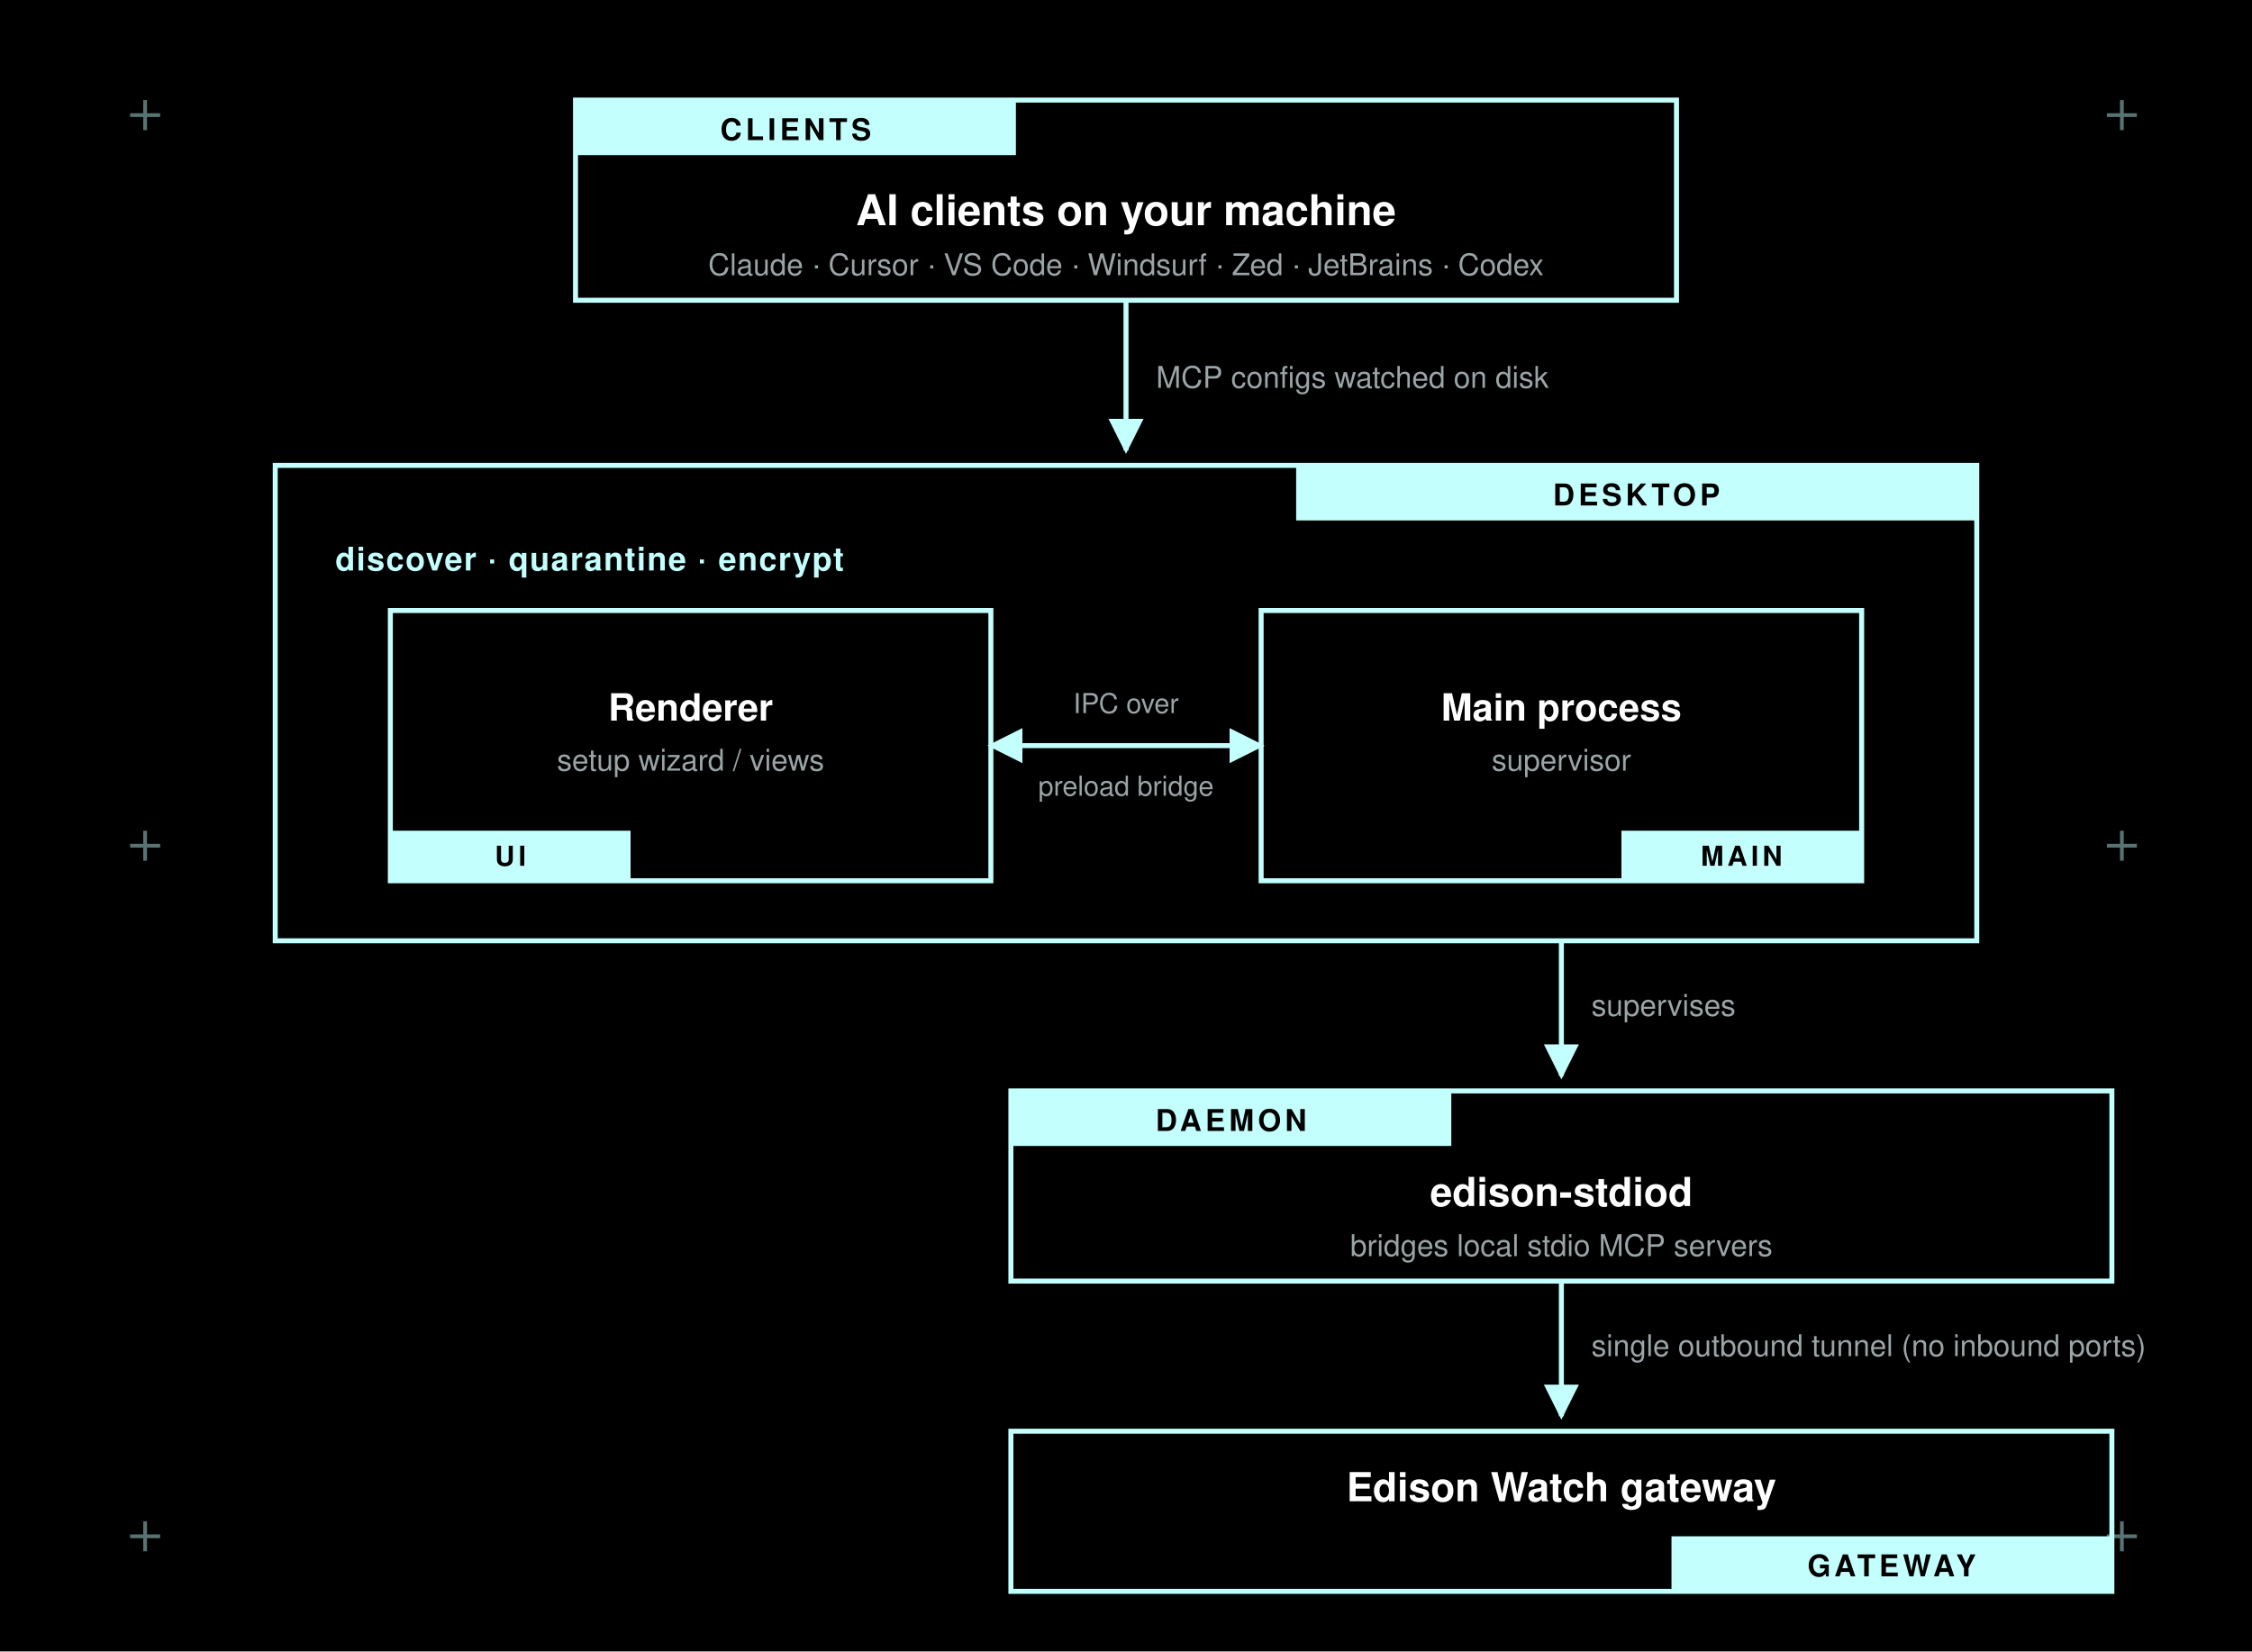
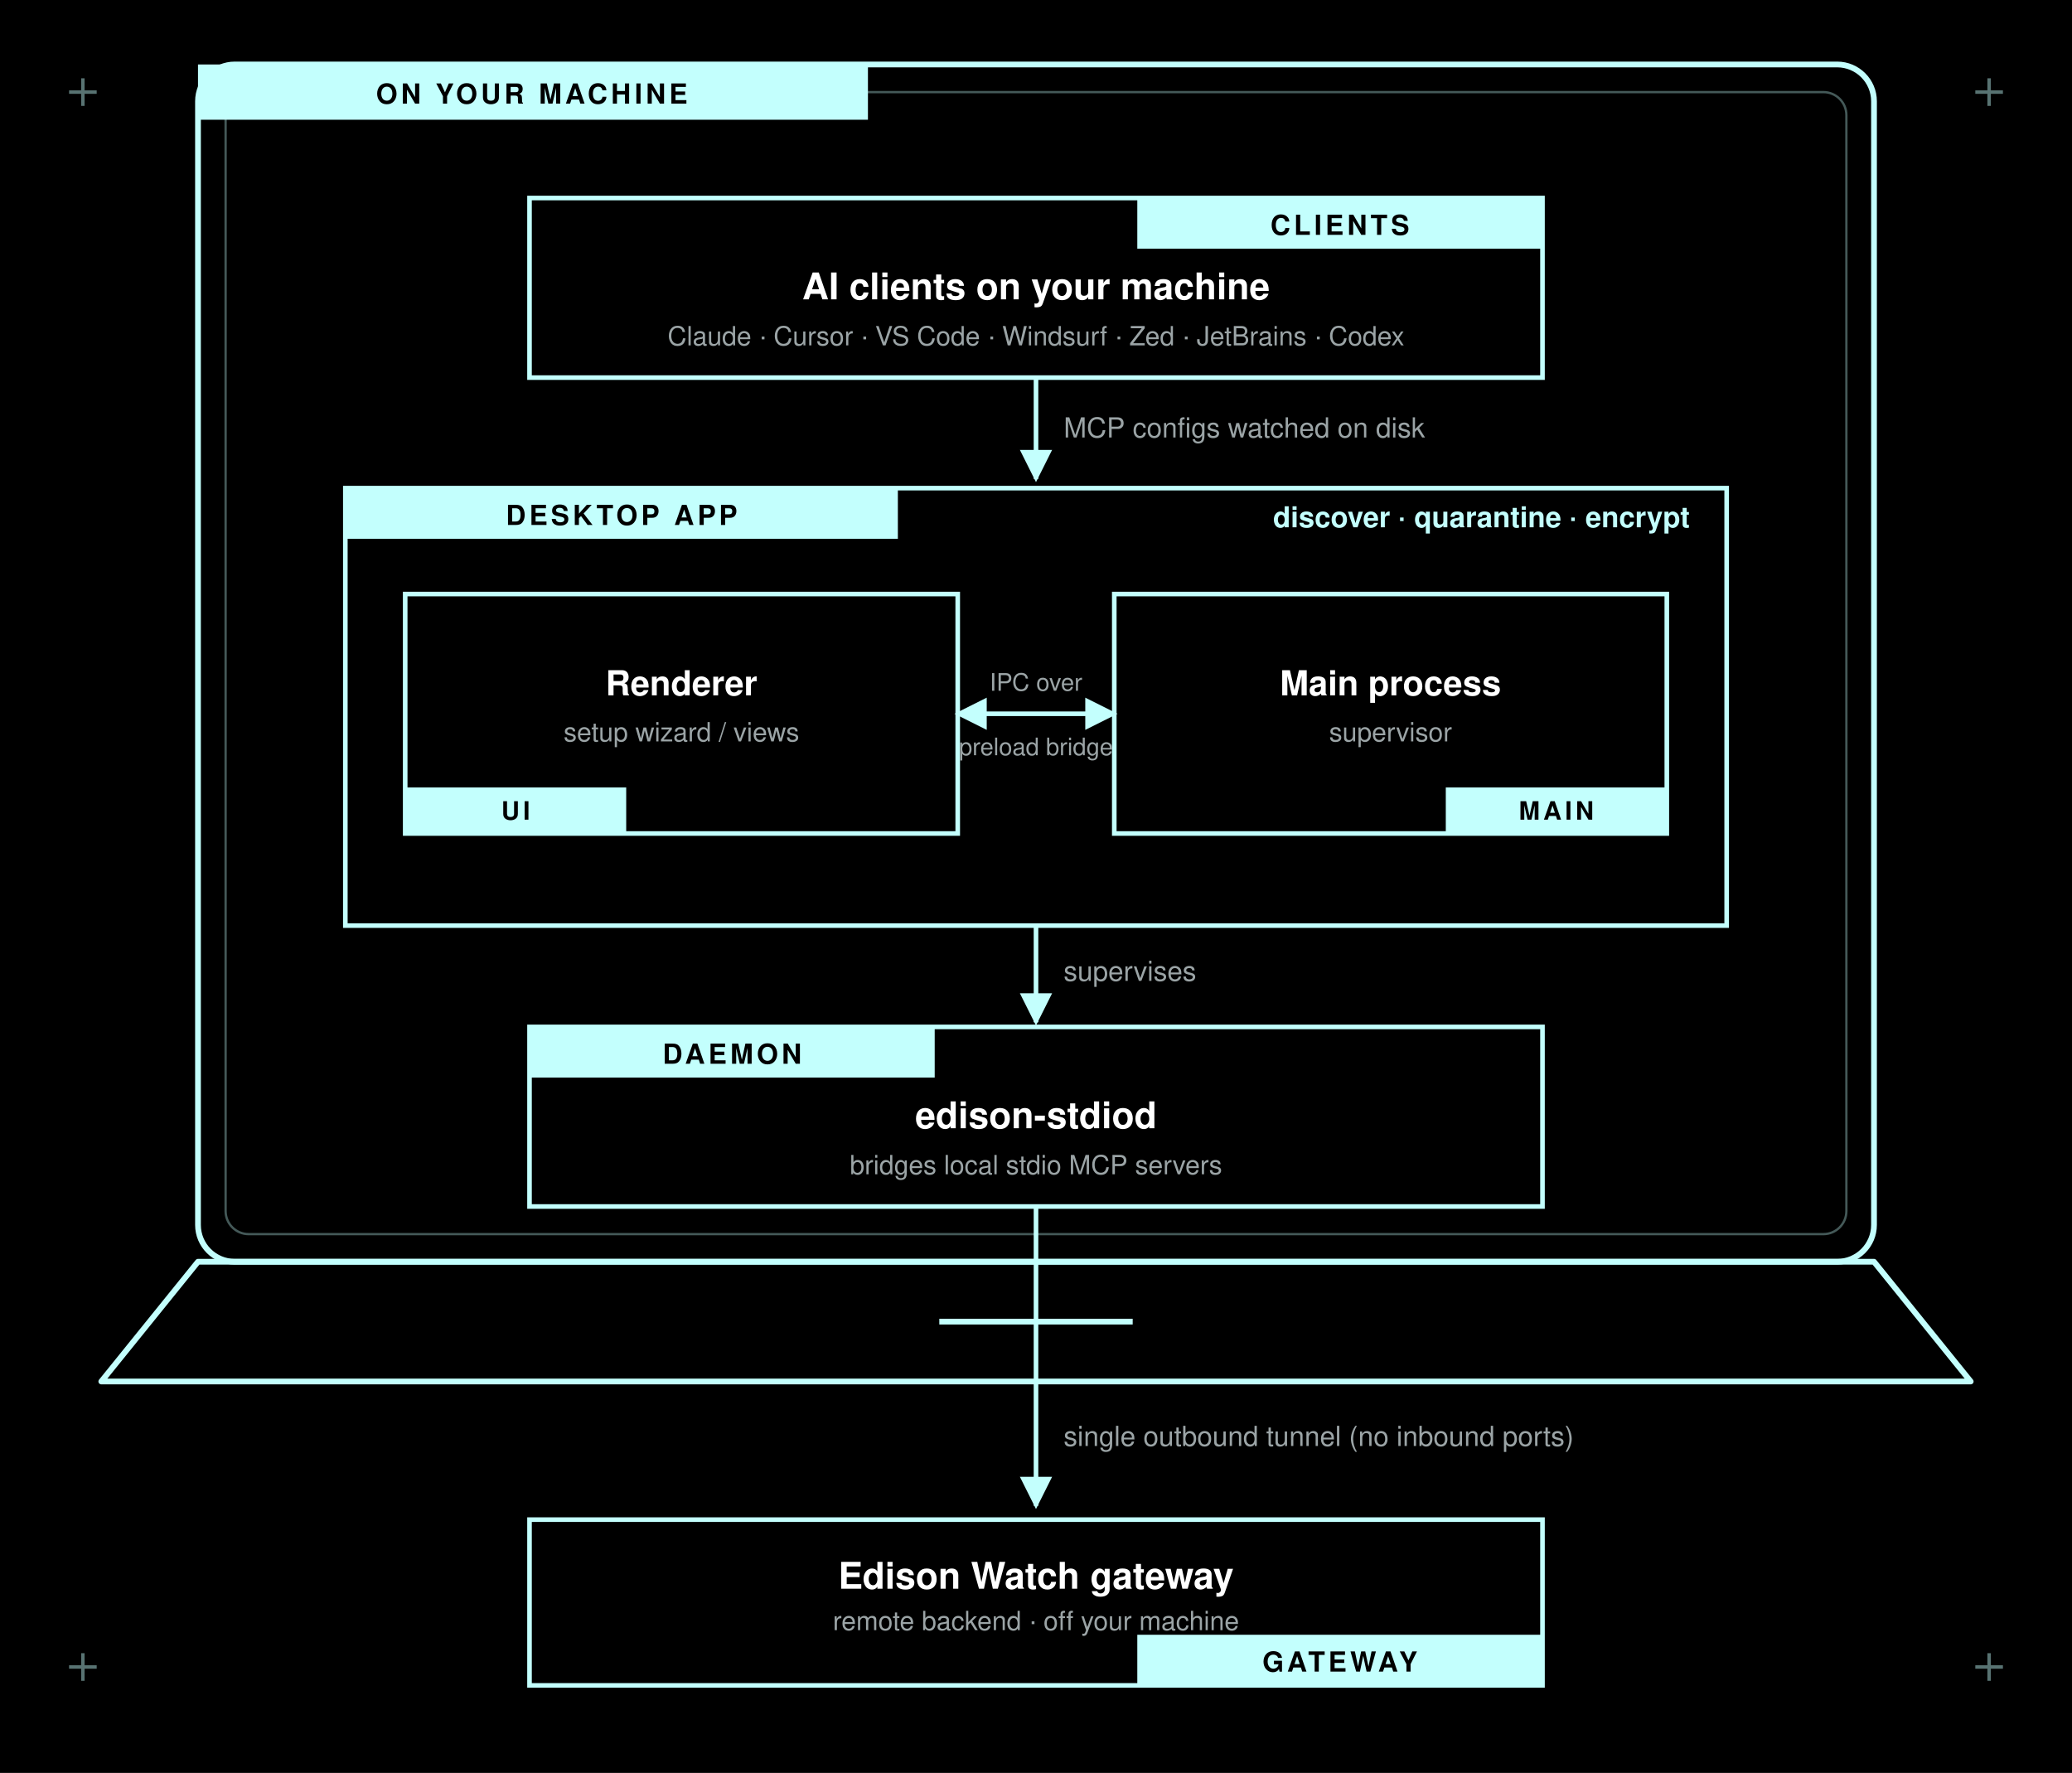
- <svg xmlns="http://www.w3.org/2000/svg" width="900" height="660" viewBox="0 0 900 660" font-family="Archivo, -apple-system, BlinkMacSystemFont, 'Segoe UI', Helvetica, Arial, sans-serif" role="img" aria-label="Edison Watch Desktop architecture diagram">
+ <svg xmlns="http://www.w3.org/2000/svg" width="900" height="770" viewBox="0 0 900 770" font-family="Archivo, -apple-system, BlinkMacSystemFont, 'Segoe UI', Helvetica, Arial, sans-serif" role="img" aria-label="Edison Watch Desktop architecture: AI clients, the renderer, the main process and the edison-stdiod daemon all run locally on your machine; only the Edison Watch gateway is remote, reached over a single outbound tunnel.">
  <defs>
    <marker id="cyanArrow" viewBox="0 0 10 10" refX="9" refY="5" markerWidth="7" markerHeight="7" orient="auto-start-reverse">
      <path d="M0,0 L10,5 L0,10 z" fill="#C3FFFD" />
    </marker>
  </defs>
-   <rect x="0" y="0" width="900" height="660" fill="#000000" />
+   <rect x="0" y="0" width="900" height="770" fill="#000000" />
  <g stroke="#C3FFFD" stroke-width="1.5" opacity="0.45">
-     <path d="M52,46 h12 M58,40 v12" />
-     <path d="M842,46 h12 M848,40 v12" />
-     <path d="M52,338 h12 M58,332 v12" />
-     <path d="M842,338 h12 M848,332 v12" />
-     <path d="M52,614 h12 M58,608 v12" />
-     <path d="M842,614 h12 M848,608 v12" />
+     <path d="M30,40 h12 M36,34 v12" />
+     <path d="M858,40 h12 M864,34 v12" />
+     <path d="M30,724 h12 M36,718 v12" />
+     <path d="M858,724 h12 M864,718 v12" />
  </g>
-   <rect x="230" y="40" width="440" height="80" fill="none" stroke="#C3FFFD" stroke-width="2" />
-   <rect x="230" y="40" width="176" height="22" fill="#C3FFFD" />
-   <text x="318" y="56" text-anchor="middle" font-size="12" font-weight="700" letter-spacing="1.5" fill="#000000">CLIENTS</text>
-   <text x="450" y="90" text-anchor="middle" font-size="17" font-weight="700" fill="#FFFFFF">AI clients on your machine</text>
-   <text x="450" y="110" text-anchor="middle" font-size="12" fill="#9BA4A6">Claude · Cursor · VS Code · Windsurf · Zed · JetBrains · Codex</text>
-   <line x1="450" y1="120" x2="450" y2="180" stroke="#C3FFFD" stroke-width="2" marker-end="url(#cyanArrow)" />
-   <text x="462" y="155" font-size="12" fill="#9BA4A6">MCP configs watched on disk</text>
-   <rect x="110" y="186" width="680" height="190" fill="none" stroke="#C3FFFD" stroke-width="2" />
-   <rect x="518" y="186" width="272" height="22" fill="#C3FFFD" />
-   <text x="654" y="202" text-anchor="middle" font-size="12" font-weight="700" letter-spacing="1.5" fill="#000000">DESKTOP</text>
-   <text x="134" y="228" font-size="13" font-weight="700" letter-spacing="0.5" fill="#C3FFFD">discover · quarantine · encrypt</text>
-   <rect x="156" y="244" width="240" height="108" fill="none" stroke="#C3FFFD" stroke-width="2" />
-   <rect x="156" y="332" width="96" height="20" fill="#C3FFFD" />
-   <text x="204" y="346" text-anchor="middle" font-size="11" font-weight="700" letter-spacing="1.5" fill="#000000">UI</text>
-   <text x="276" y="288" text-anchor="middle" font-size="15" font-weight="700" fill="#FFFFFF">Renderer</text>
-   <text x="276" y="308" text-anchor="middle" font-size="12" fill="#9BA4A6">setup wizard / views</text>
-   <rect x="504" y="244" width="240" height="108" fill="none" stroke="#C3FFFD" stroke-width="2" />
-   <rect x="648" y="332" width="96" height="20" fill="#C3FFFD" />
-   <text x="696" y="346" text-anchor="middle" font-size="11" font-weight="700" letter-spacing="1.5" fill="#000000">MAIN</text>
-   <text x="624" y="288" text-anchor="middle" font-size="15" font-weight="700" fill="#FFFFFF">Main process</text>
-   <text x="624" y="308" text-anchor="middle" font-size="12" fill="#9BA4A6">supervisor</text>
-   <line x1="396" y1="298" x2="504" y2="298" stroke="#C3FFFD" stroke-width="2" marker-start="url(#cyanArrow)" marker-end="url(#cyanArrow)" />
-   <text x="450" y="285" text-anchor="middle" font-size="11" fill="#9BA4A6">IPC over</text>
-   <text x="450" y="318" text-anchor="middle" font-size="11" fill="#9BA4A6">preload bridge</text>
-   <line x1="624" y1="376" x2="624" y2="430" stroke="#C3FFFD" stroke-width="2" marker-end="url(#cyanArrow)" />
-   <text x="636" y="406" font-size="12" fill="#9BA4A6">supervises</text>
-   <rect x="404" y="436" width="440" height="76" fill="none" stroke="#C3FFFD" stroke-width="2" />
-   <rect x="404" y="436" width="176" height="22" fill="#C3FFFD" />
-   <text x="492" y="452" text-anchor="middle" font-size="12" font-weight="700" letter-spacing="1.5" fill="#000000">DAEMON</text>
-   <text x="624" y="482" text-anchor="middle" font-size="16" font-weight="700" fill="#FFFFFF">edison-stdiod</text>
-   <text x="624" y="502" text-anchor="middle" font-size="12" fill="#9BA4A6">bridges local stdio MCP servers</text>
-   <line x1="624" y1="512" x2="624" y2="566" stroke="#C3FFFD" stroke-width="2" marker-end="url(#cyanArrow)" />
-   <text x="636" y="542" font-size="12" fill="#9BA4A6">single outbound tunnel (no inbound ports)</text>
-   <rect x="404" y="572" width="440" height="64" fill="none" stroke="#C3FFFD" stroke-width="2" />
-   <rect x="668" y="614" width="176" height="22" fill="#C3FFFD" />
-   <text x="756" y="630" text-anchor="middle" font-size="12" font-weight="700" letter-spacing="1.5" fill="#000000">GATEWAY</text>
-   <text x="624" y="600" text-anchor="middle" font-size="16" font-weight="700" fill="#FFFFFF">Edison Watch gateway</text>
+   <path d="M86,548 L814,548 L856,600 L44,600 Z" fill="none" stroke="#C3FFFD" stroke-width="2.5" stroke-linejoin="round" />
+   <line x1="408" y1="574" x2="492" y2="574" stroke="#C3FFFD" stroke-width="2.5" />
+   <rect x="86" y="28" width="728" height="520" rx="16" fill="none" stroke="#C3FFFD" stroke-width="2.5" />
+   <rect x="98" y="40" width="704" height="496" rx="10" fill="none" stroke="#C3FFFD" stroke-width="1" opacity="0.35" />
+   <rect x="86" y="28" width="291" height="24" fill="#C3FFFD" />
+   <text x="231" y="45" text-anchor="middle" font-size="12" font-weight="700" letter-spacing="1.5" fill="#000000">ON YOUR MACHINE</text>
+   <rect x="230" y="86" width="440" height="78" fill="none" stroke="#C3FFFD" stroke-width="2" />
+   <rect x="494" y="86" width="176" height="22" fill="#C3FFFD" />
+   <text x="582" y="102" text-anchor="middle" font-size="12" font-weight="700" letter-spacing="1.5" fill="#000000">CLIENTS</text>
+   <text x="450" y="130" text-anchor="middle" font-size="16" font-weight="700" fill="#FFFFFF">AI clients on your machine</text>
+   <text x="450" y="150" text-anchor="middle" font-size="11.5" fill="#9BA4A6">Claude · Cursor · VS Code · Windsurf · Zed · JetBrains · Codex</text>
+   <line x1="450" y1="164" x2="450" y2="208" stroke="#C3FFFD" stroke-width="2" marker-end="url(#cyanArrow)" />
+   <text x="462" y="190" font-size="12" fill="#9BA4A6">MCP configs watched on disk</text>
+   <rect x="150" y="212" width="600" height="190" fill="none" stroke="#C3FFFD" stroke-width="2" />
+   <rect x="150" y="212" width="240" height="22" fill="#C3FFFD" />
+   <text x="270" y="228" text-anchor="middle" font-size="12" font-weight="700" letter-spacing="1.5" fill="#000000">DESKTOP APP</text>
+   <text x="734" y="229" text-anchor="end" font-size="12.5" font-weight="700" fill="#C3FFFD">discover · quarantine · encrypt</text>
+   <rect x="176" y="258" width="240" height="104" fill="none" stroke="#C3FFFD" stroke-width="2" />
+   <rect x="176" y="342" width="96" height="20" fill="#C3FFFD" />
+   <text x="224" y="356" text-anchor="middle" font-size="11" font-weight="700" letter-spacing="1.5" fill="#000000">UI</text>
+   <text x="296" y="302" text-anchor="middle" font-size="15" font-weight="700" fill="#FFFFFF">Renderer</text>
+   <text x="296" y="322" text-anchor="middle" font-size="11.5" fill="#9BA4A6">setup wizard / views</text>
+   <rect x="484" y="258" width="240" height="104" fill="none" stroke="#C3FFFD" stroke-width="2" />
+   <rect x="628" y="342" width="96" height="20" fill="#C3FFFD" />
+   <text x="676" y="356" text-anchor="middle" font-size="11" font-weight="700" letter-spacing="1.5" fill="#000000">MAIN</text>
+   <text x="604" y="302" text-anchor="middle" font-size="15" font-weight="700" fill="#FFFFFF">Main process</text>
+   <text x="604" y="322" text-anchor="middle" font-size="11.5" fill="#9BA4A6">supervisor</text>
+   <line x1="416" y1="310" x2="484" y2="310" stroke="#C3FFFD" stroke-width="2" marker-start="url(#cyanArrow)" marker-end="url(#cyanArrow)" />
+   <text x="450" y="300" text-anchor="middle" font-size="10.5" fill="#9BA4A6">IPC over</text>
+   <text x="450" y="328" text-anchor="middle" font-size="10.5" fill="#9BA4A6">preload bridge</text>
+   <line x1="450" y1="402" x2="450" y2="444" stroke="#C3FFFD" stroke-width="2" marker-end="url(#cyanArrow)" />
+   <text x="462" y="426" font-size="12" fill="#9BA4A6">supervises</text>
+   <rect x="230" y="446" width="440" height="78" fill="none" stroke="#C3FFFD" stroke-width="2" />
+   <rect x="230" y="446" width="176" height="22" fill="#C3FFFD" />
+   <text x="318" y="462" text-anchor="middle" font-size="12" font-weight="700" letter-spacing="1.5" fill="#000000">DAEMON</text>
+   <text x="450" y="490" text-anchor="middle" font-size="16" font-weight="700" fill="#FFFFFF">edison-stdiod</text>
+   <text x="450" y="510" text-anchor="middle" font-size="11.5" fill="#9BA4A6">bridges local stdio MCP servers</text>
+   <line x1="450" y1="524" x2="450" y2="654" stroke="#C3FFFD" stroke-width="2" marker-end="url(#cyanArrow)" />
+   <text x="462" y="628" font-size="12" fill="#9BA4A6">single outbound tunnel (no inbound ports)</text>
+   <rect x="230" y="660" width="440" height="72" fill="none" stroke="#C3FFFD" stroke-width="2" />
+   <rect x="494" y="710" width="176" height="22" fill="#C3FFFD" />
+   <text x="582" y="726" text-anchor="middle" font-size="12" font-weight="700" letter-spacing="1.5" fill="#000000">GATEWAY</text>
+   <text x="450" y="690" text-anchor="middle" font-size="16" font-weight="700" fill="#FFFFFF">Edison Watch gateway</text>
+   <text x="450" y="708" text-anchor="middle" font-size="11.5" fill="#9BA4A6">remote backend · off your machine</text>
</svg>
